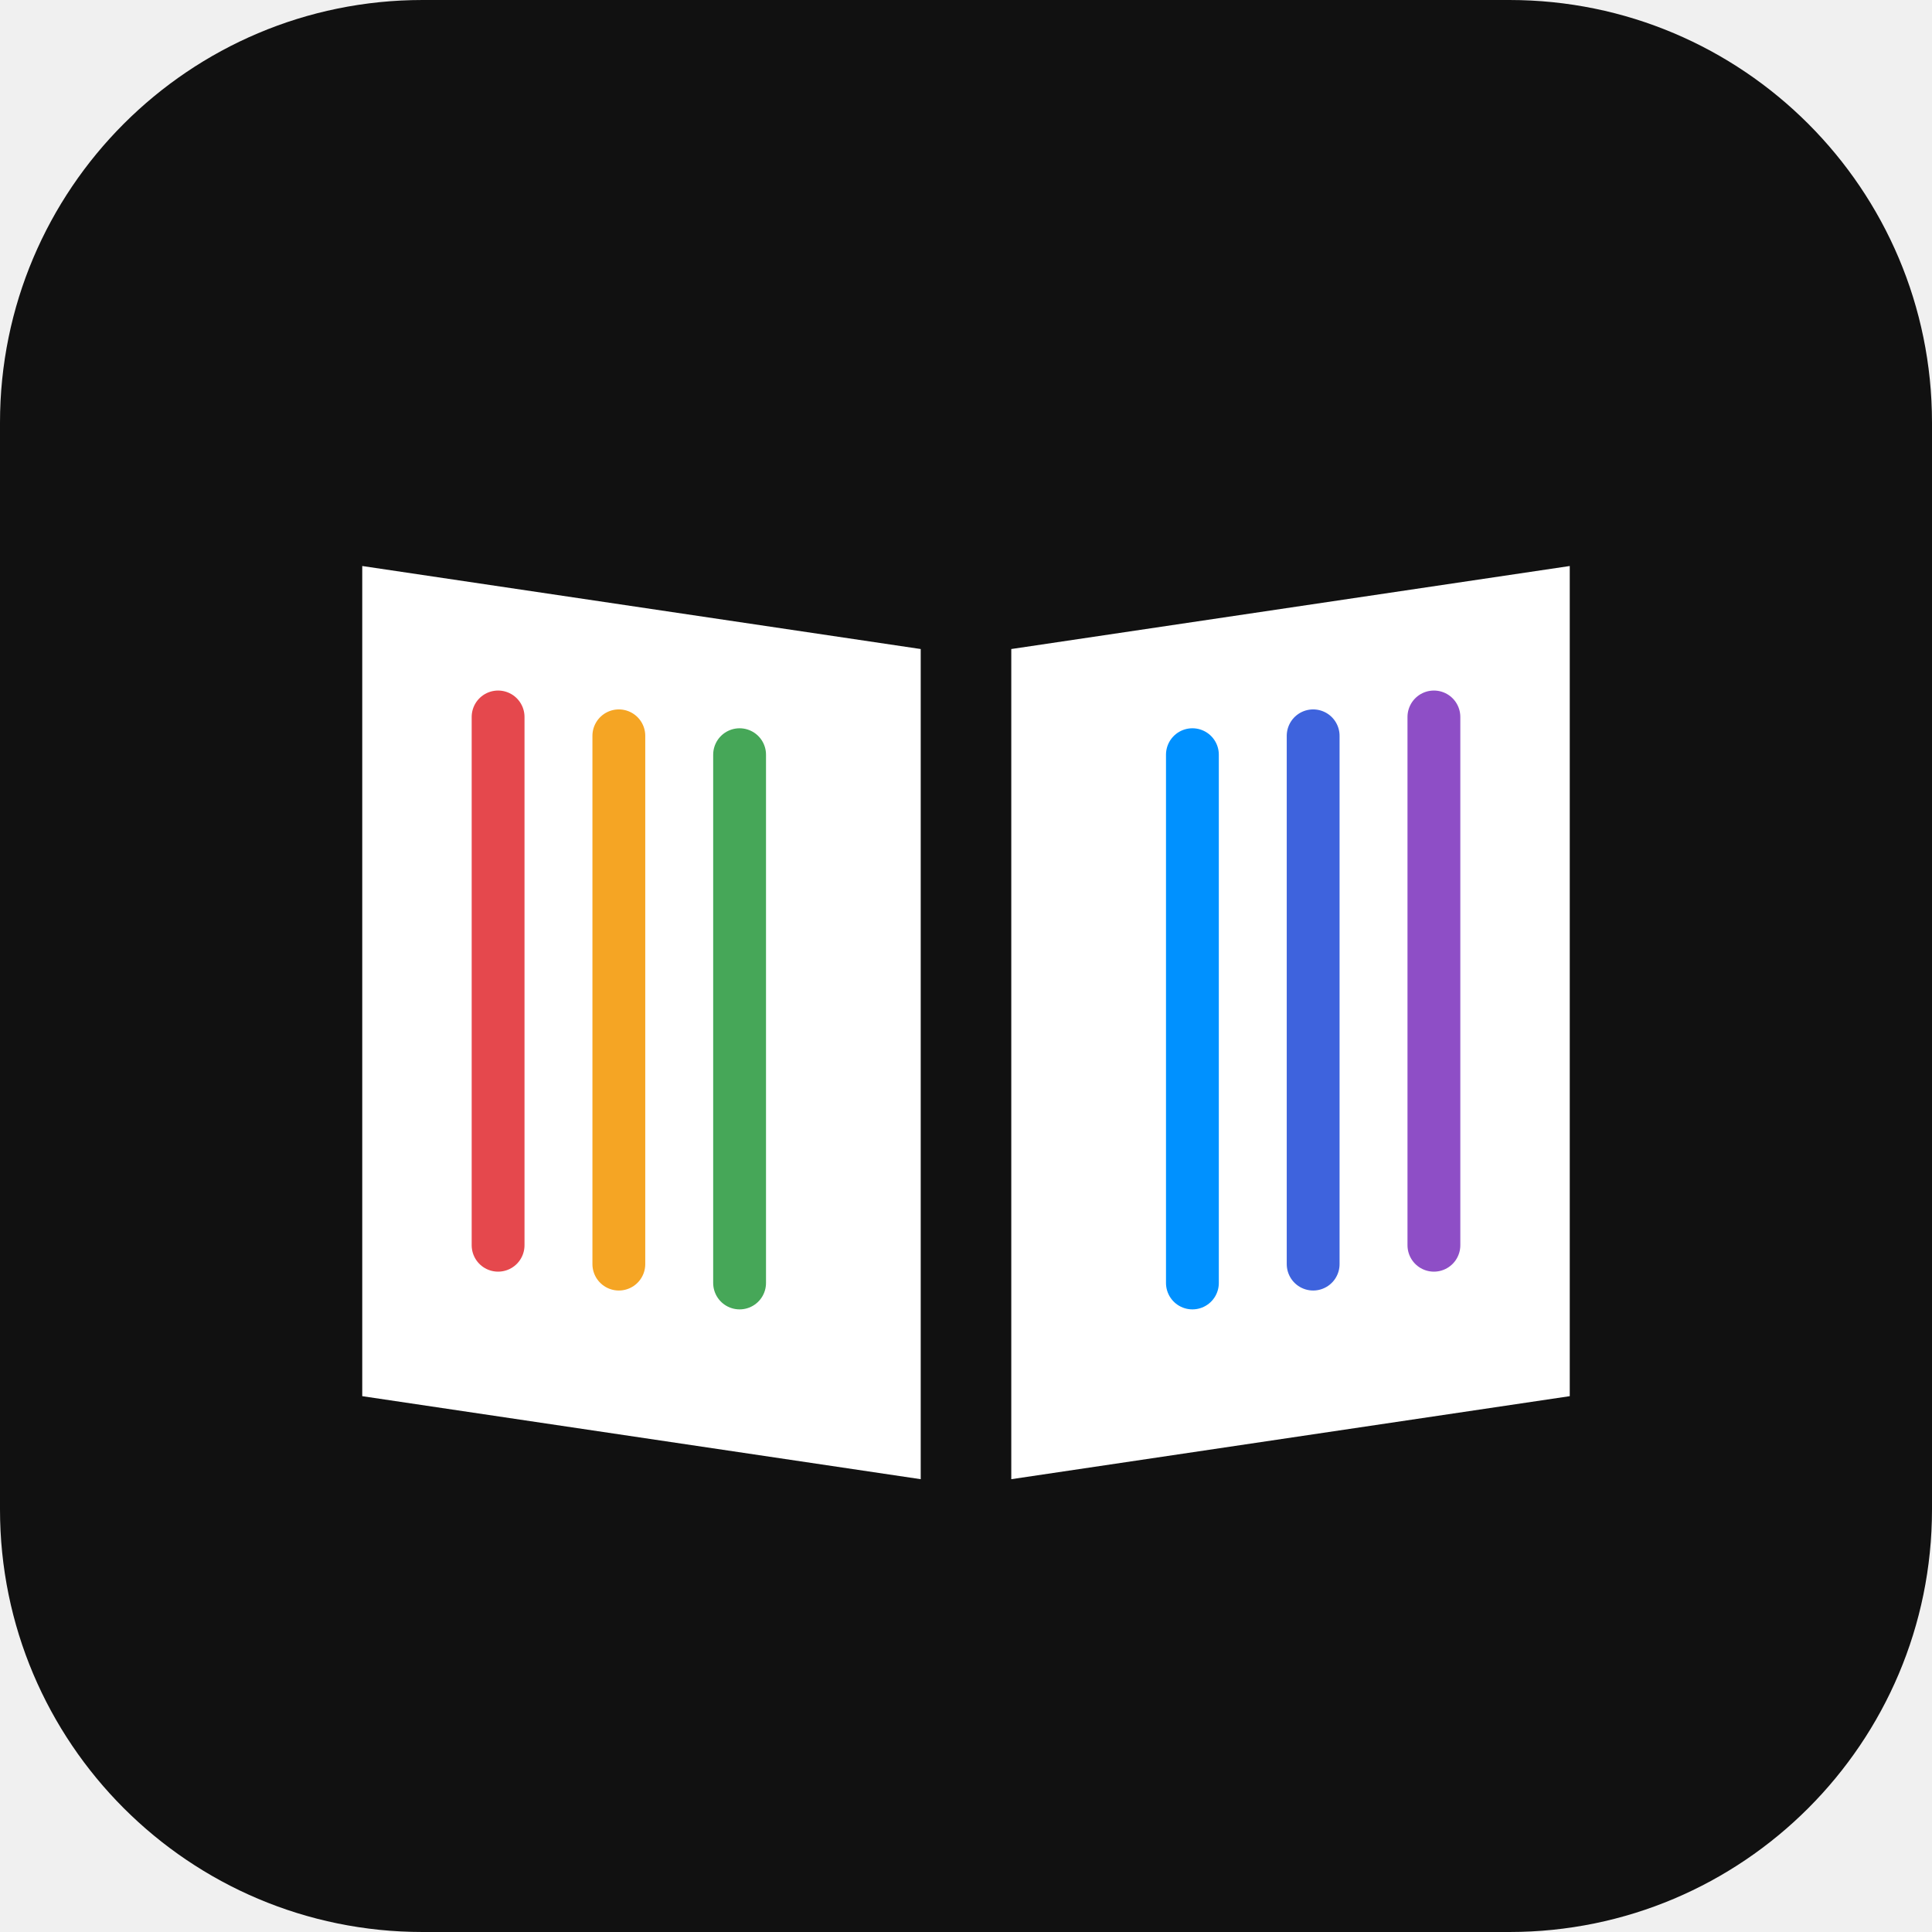
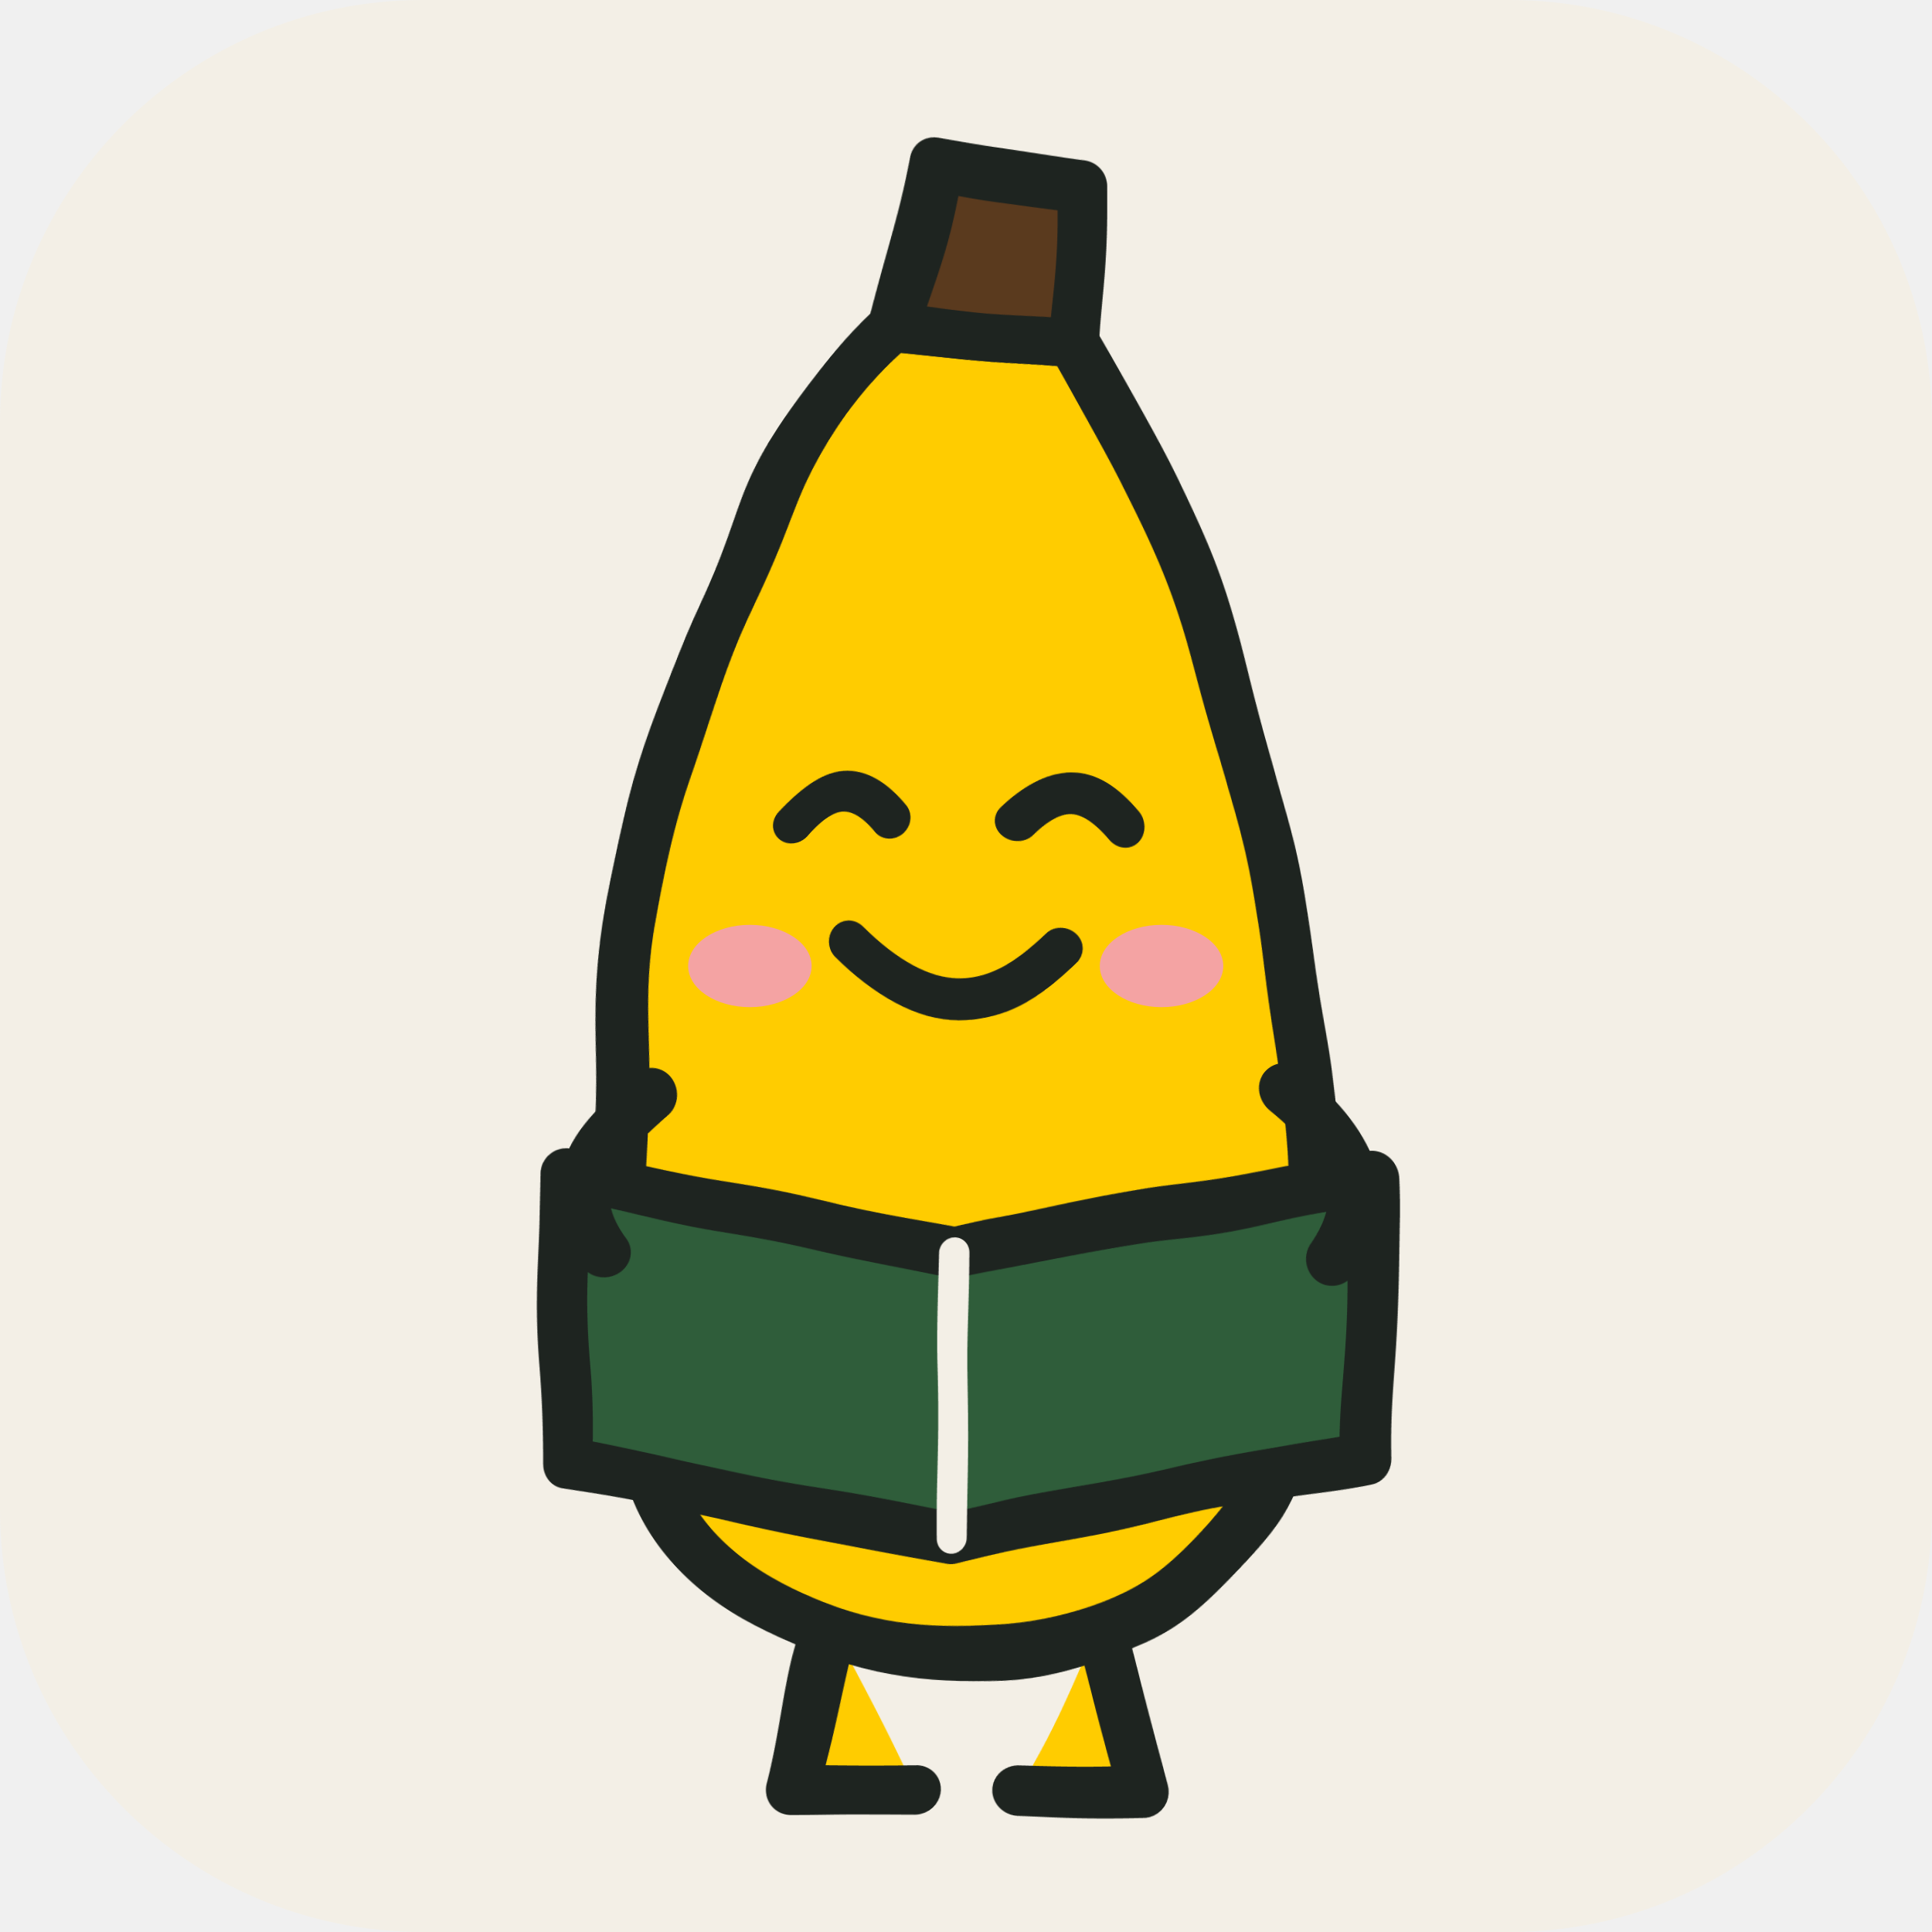
<svg xmlns="http://www.w3.org/2000/svg" viewBox="0 0 512 512">
-   <rect width="512" height="512" rx="112" fill="#111" />
-   <path d="M96 150 L244 172 V392 L96 370 Z M416 150 L268 172 V392 L416 370 Z" fill="#fff" />
-   <g stroke-width="14" stroke-linecap="round">
-     <path d="M132 190v140" stroke="#E5484D" />
-     <path d="M164 195v140" stroke="#F5A524" />
-     <path d="M196 200v140" stroke="#46A758" />
-     <path d="M316 200v140" stroke="#0091FF" />
-     <path d="M348 195v140" stroke="#3E63DD" />
-     <path d="M380 190v140" stroke="#8E4EC6" />
-   </g>
+   <rect width="512" height="512" rx="112" fill="#F3EFE6" />
+   <svg x="76" y="21" width="360" height="470" viewBox="31 18 132 172">
+     <defs>
+       <filter id="wob" x="-10%" y="-10%" width="120%" height="120%">
+         <feTurbulence type="fractalNoise" baseFrequency="0.035" numOctaves="2" seed="5" />
+         <feDisplacementMap in="SourceGraphic" scale="2.6" />
+       </filter>
+     </defs>
+     <g filter="url(#wob)" stroke="#1E2420" stroke-width="5" stroke-linecap="round" stroke-linejoin="round">
+       <path d="M84 168 L80 184 L92 184 M110 168 L114 184 L102 184" fill="#FFCC00" />
+       <path d="M90 42 C66 64 58 118 66 152 C72 176 120 178 128 152 C136 116 124 70 108 44 Z" fill="#FFCC00" />
+       <path d="M90 42 L94 26 L108 28 L108 44 Z" fill="#5A3A1E" />
+       <path d="M80 90 Q85 84 90 90 M102 90 Q107 84 112 90" fill="none" stroke-width="4" />
+       <path d="M86 102 Q96 112 106 102" fill="none" stroke-width="4" />
+       <path d="M58 124 L96 132 L136 124 L136 152 L96 160 L58 152 Z" fill="#2F5D3A" />
+       <path d="M96 132 L96 160" stroke="#F3EFE6" stroke-width="3" />
+       <path d="M66 116 Q56 124 62 132 M128 116 Q138 124 132 132" fill="none" />
+     </g>
+     <ellipse cx="76" cy="104" rx="6" ry="4" fill="#F4A3A3" />
+     <ellipse cx="116" cy="104" rx="6" ry="4" fill="#F4A3A3" />
+   </svg>
</svg>
